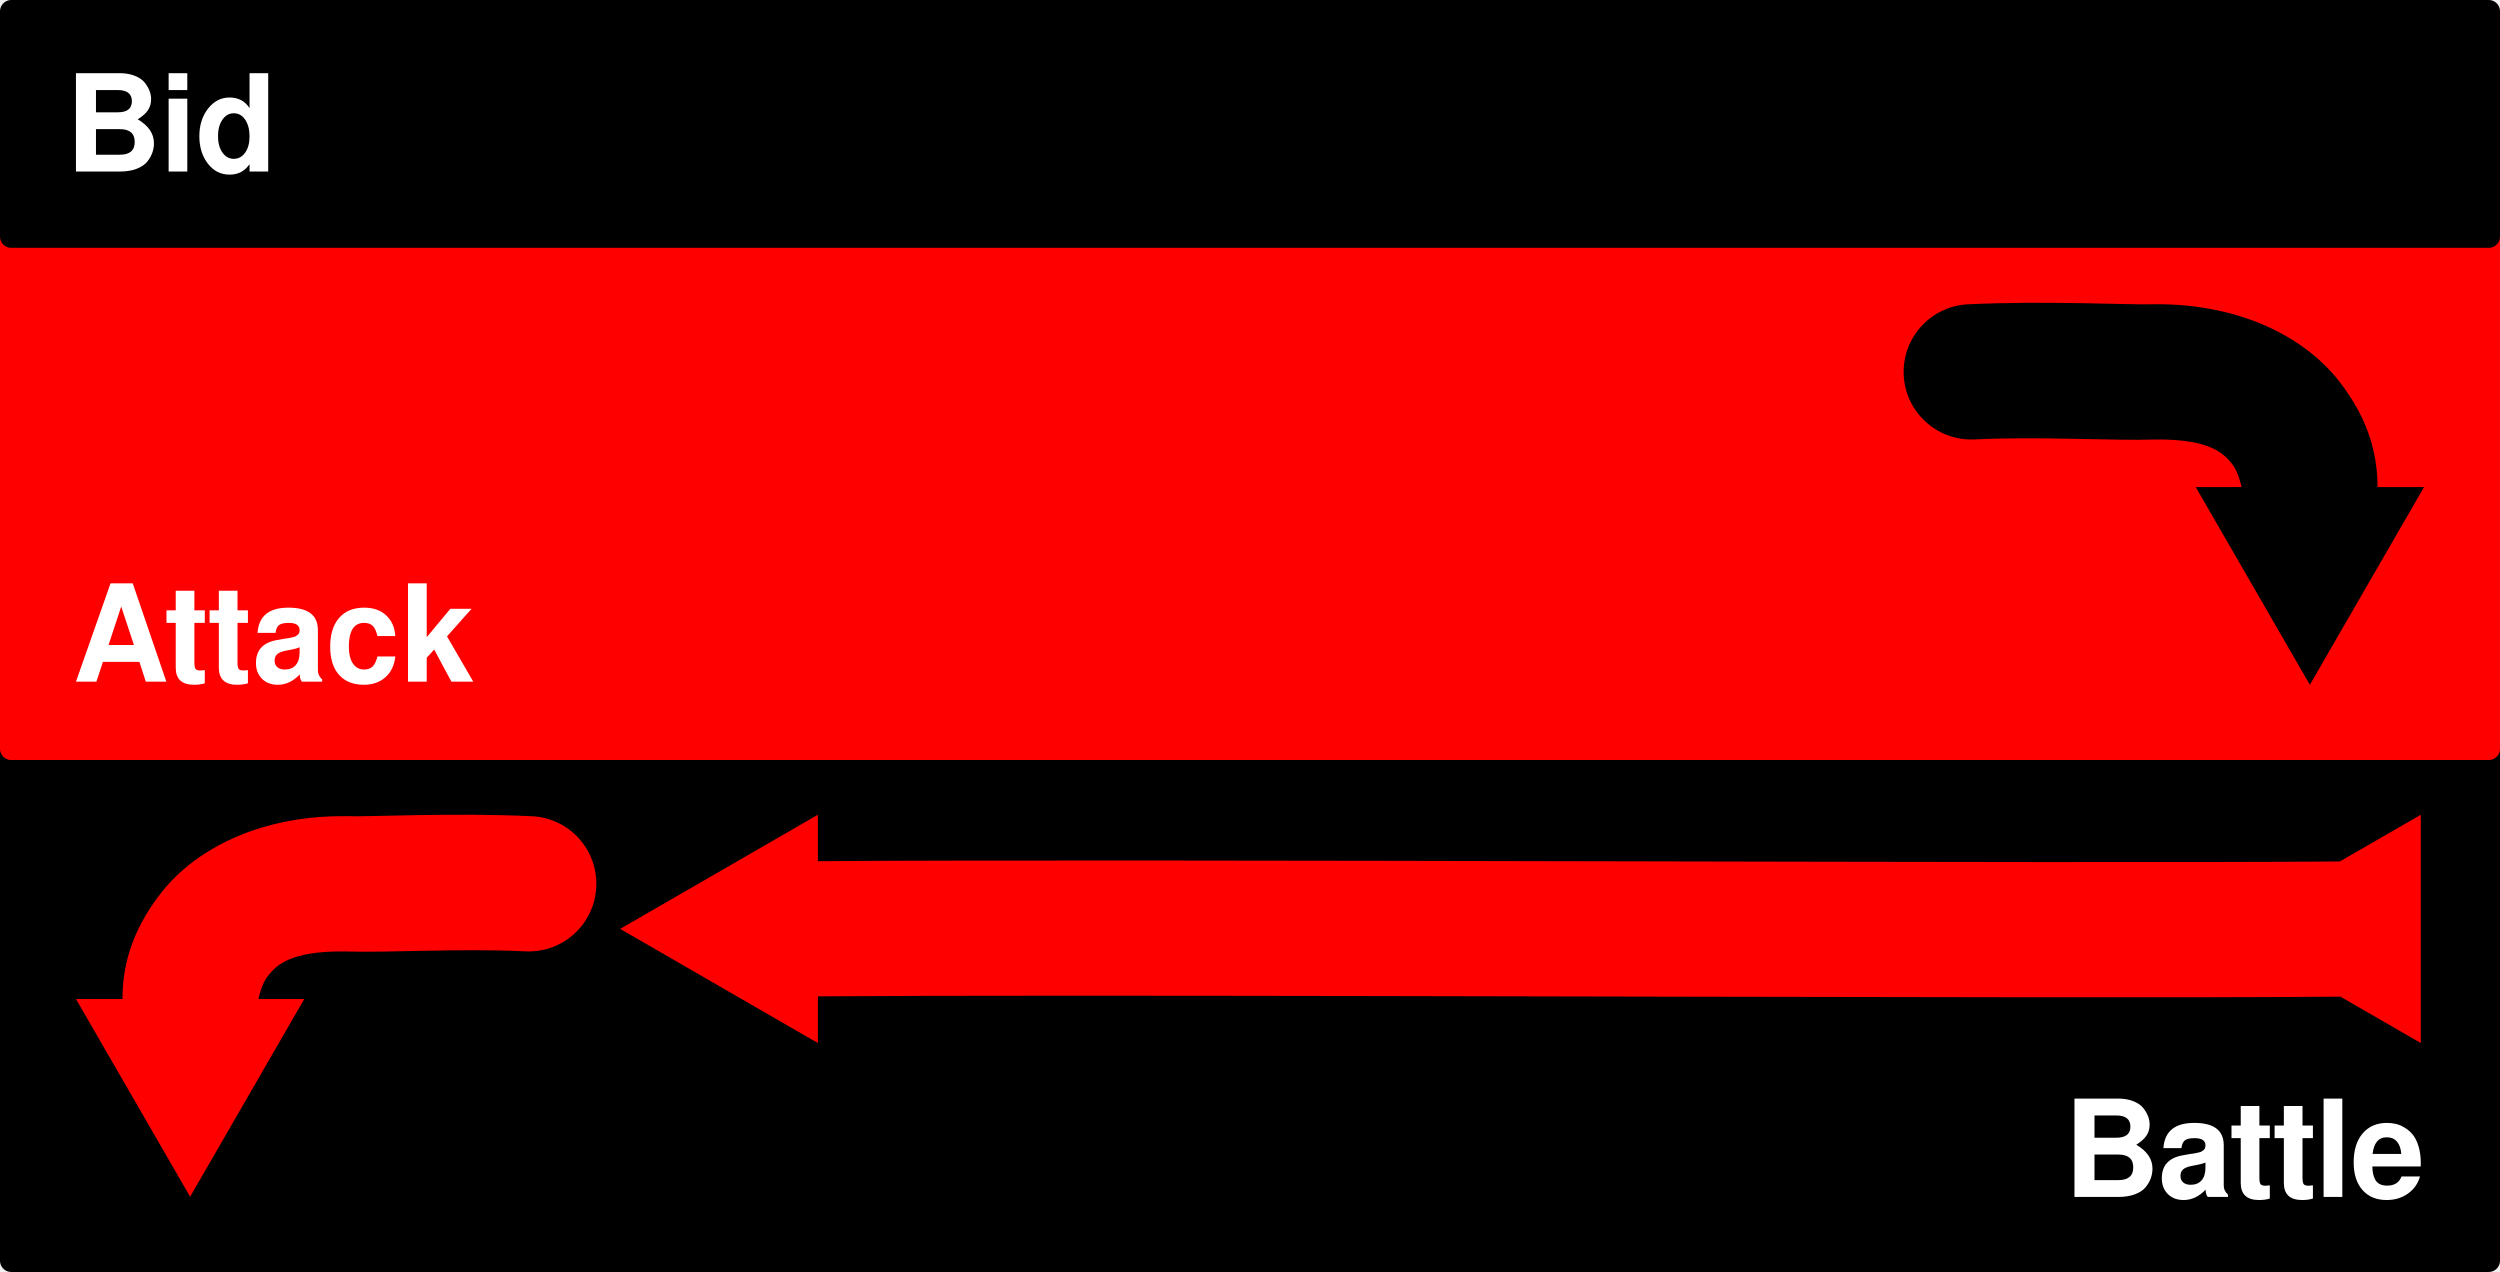
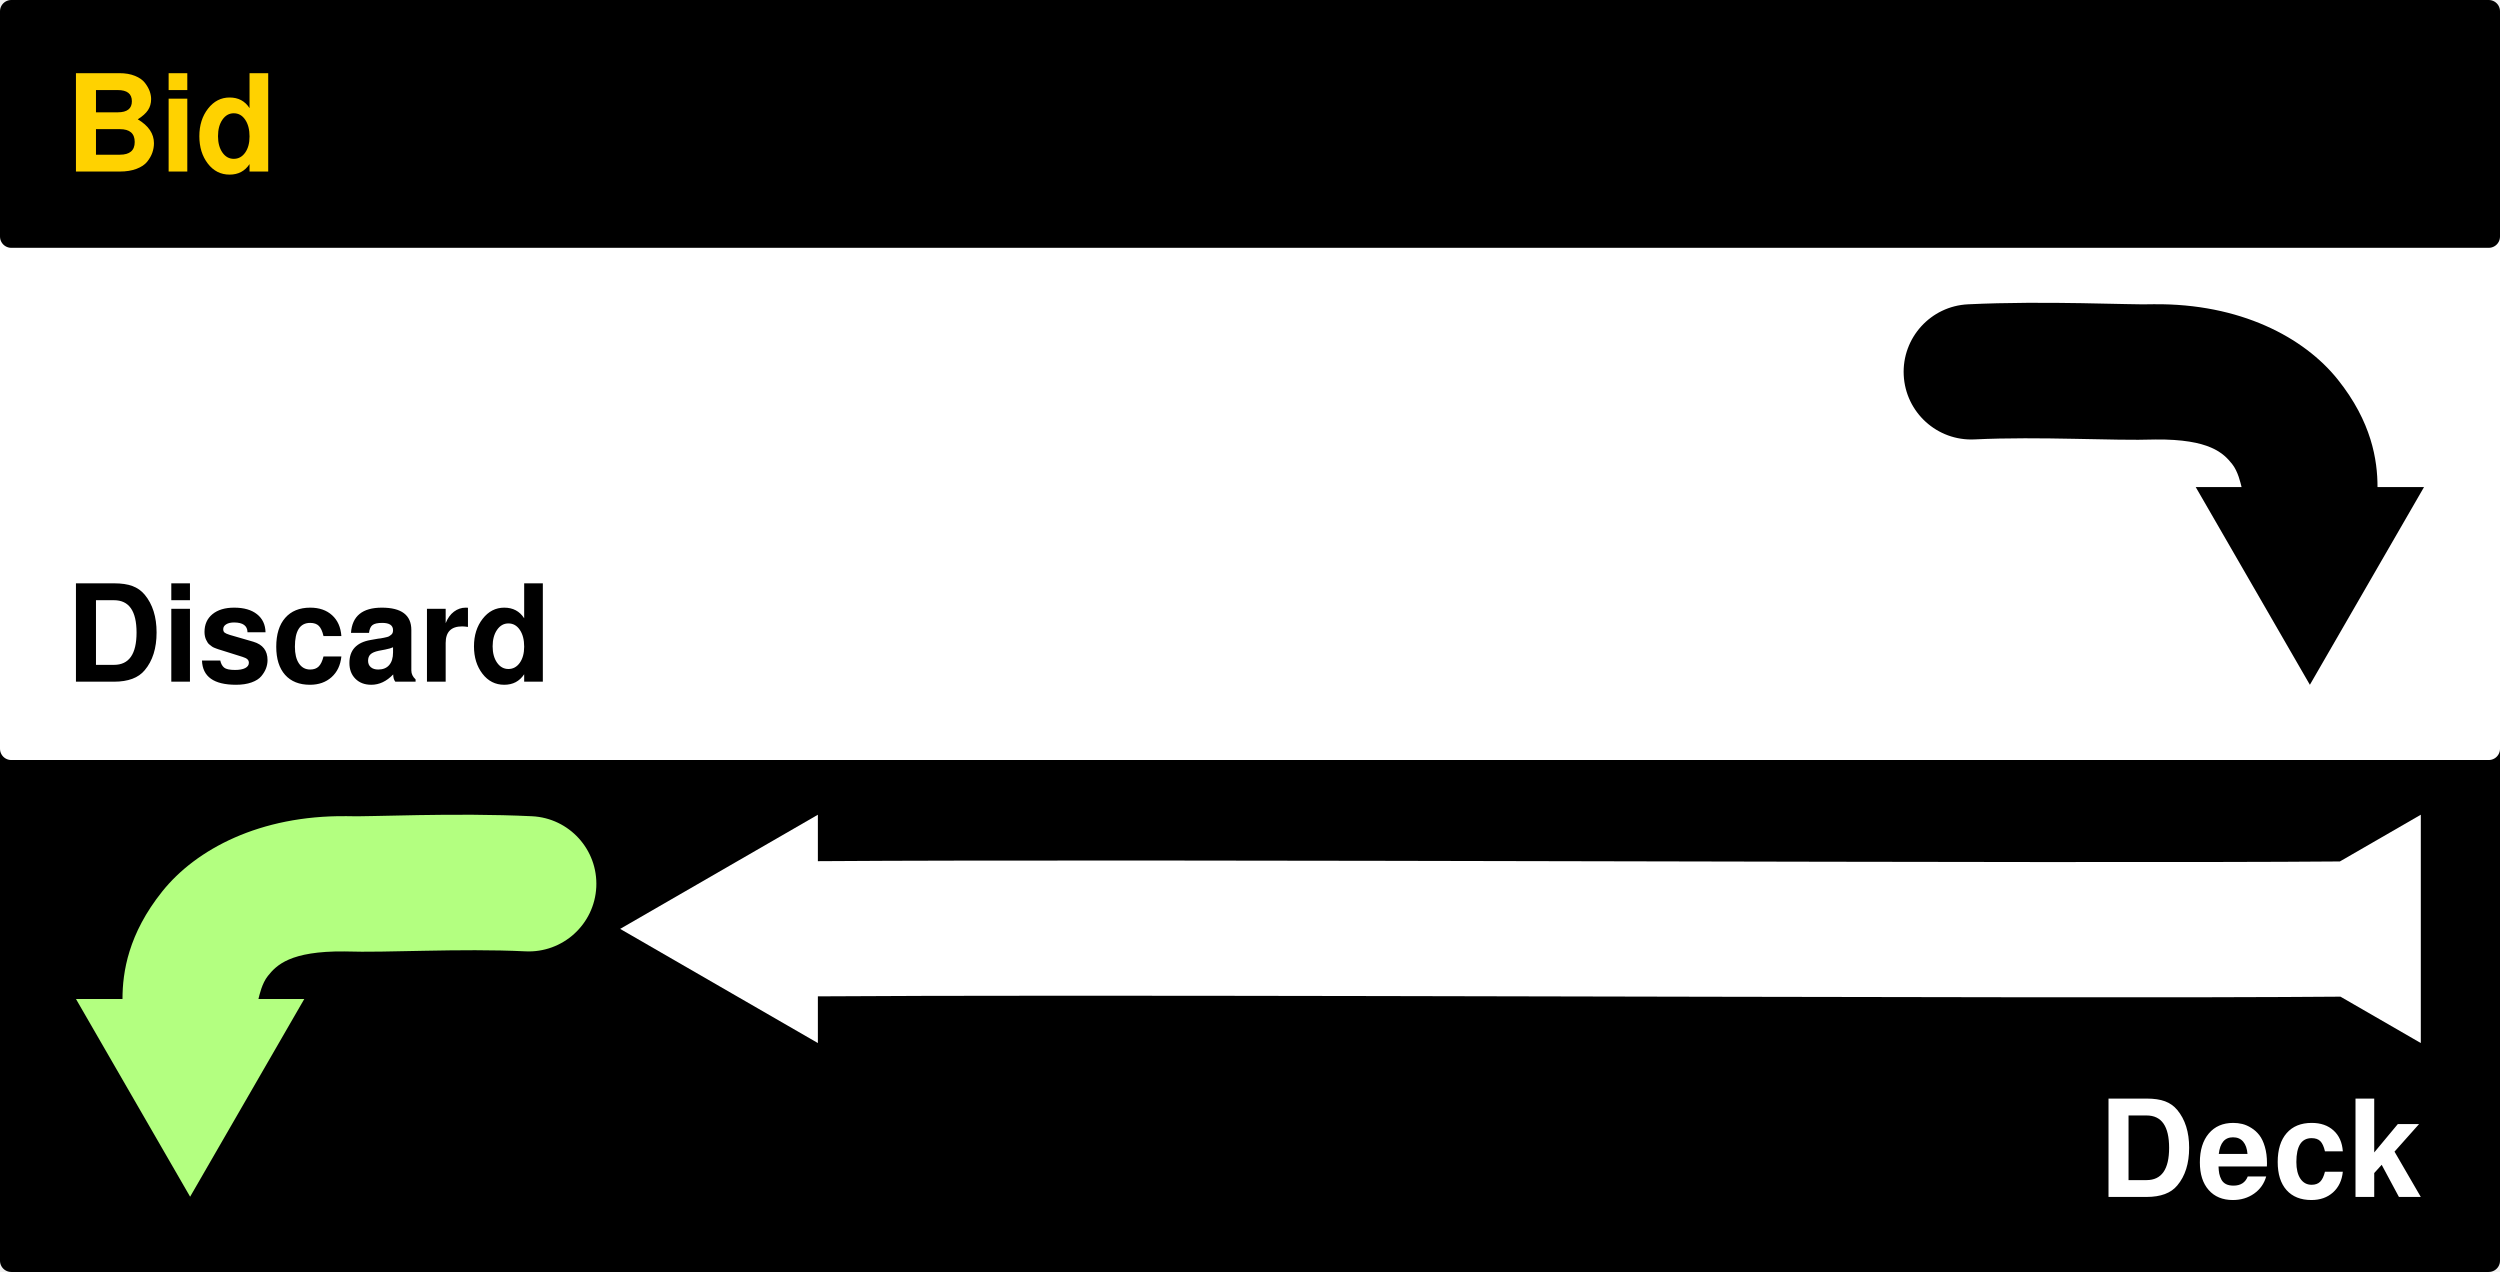
<svg xmlns="http://www.w3.org/2000/svg" width="1478.577" height="752.28" viewBox="0 0 1478.577 752.28" id="svg2" version="1.1" xml:space="preserve">
  <defs id="defs4" />
  <g id="layer1" transform="translate(673.9805,-839.5228)">
    <g id="g4158" transform="matrix(2,0,0,2,-1800,-1412.362)">
      <rect transform="rotate(90)" y="-1298.962" x="1347.28" height="732.617" width="151.467" id="rect4183-8-5-9-3-6-3-7-5-6-1-7-1-1-3-9-7-2-5-7-2-6-1-2-28" style="fill:#000000;fill-opacity:1;stroke:#000000;stroke-width:6.672;stroke-linecap:round;stroke-linejoin:round;stroke-miterlimit:4;stroke-dasharray:none;stroke-opacity:1" ry="0" />
      <g id="g4546" transform="matrix(1.79048,0,0,1.112238,987.1999,-333.313)" style="fill:#b3b3b3" />
      <g id="g4546-6" transform="matrix(1.79048,0,0,1.112238,845.7268,-145.0876)" style="fill:#b3b3b3" />
      <g aria-label="SHIP" transform="matrix(0,0.3733333,-0.3733333,0,1066.033,939.9156)" id="text2762" style="font-weight:bold;font-size:85.77px;line-height:1.25;-inkscape-font-specification:'sans-serif, Bold';fill:#ffffff;stroke-width:1.339" />
      <g id="g4546-60" transform="matrix(1.79048,0,0,1.112238,987.1999,-24.46185)" style="fill:#b3b3b3" />
-       <path id="path283-2" style="color:#000000;fill:#ff0000;fill-opacity:1;fill-rule:evenodd;stroke-width:1.1;stroke-linecap:round;-inkscape-stroke:none" d="m 619.232,1479.832 -33.759,-58.473 h 13.757 l 0.004,-0.283 -0.002,0.283 c 0,-7.971 1.722,-19.253 11.754,-31.799 10.032,-12.546 28.947,-22.513 54.345,-22.265 h 0.295 l 0.296,0.012 c 5.903,0.232 31.404,-1.098 54.403,0.011 a 20,20 0 0 1 19.016,20.936 20,20 0 0 1 -20.937,19.016 c -19.616,-0.943 -40.909,0.464 -53.559,0.025 0.033,3e-4 0.062,0 0.095,-10e-4 l -0.591,-0.013 c 0.158,0.011 0.335,0.011 0.496,0.014 -16.056,-0.14 -20.086,4.081 -22.616,7.246 -1.77,2.214 -2.498,5.648 -2.795,6.817 h 13.558 z" />
-       <path id="path4788-2-6" style="fill:#ff0000;fill-opacity:0.997;stroke:none;stroke-width:11.364;stroke-dasharray:none;stroke-dashoffset:0;stroke-opacity:0.511" d="m 804.868,1434.389 -58.472,-33.759 58.472,-33.759 v 13.734 c 99.745,-0.703 370.879,0.762 450.077,0.084 l 23.935,-13.818 v 67.517 l -23.758,-13.716 c -20.149,0.172 -51.413,0.216 -89.792,0.185 -115.424,-0.096 -286.381,-0.792 -360.462,-0.277 z" />
-       <rect transform="matrix(0,1,1,0,0,0)" y="566.346" x="1195.892" height="732.617" width="151.467" id="rect4183-8-5-9-3-6-3-7-5-6-1-7-1-1-3-9-7-2-5-7-2-6-1-2-28-3" style="fill:#ff0000;fill-opacity:1;stroke:#ff0000;stroke-width:6.672;stroke-linecap:round;stroke-linejoin:round;stroke-miterlimit:4;stroke-dasharray:none;stroke-opacity:1" ry="0" />
+       <path id="path283-2" style="color:#000000;fill:#b3ff80;fill-opacity:1;fill-rule:evenodd;stroke-width:1.1;stroke-linecap:round;-inkscape-stroke:none" d="m 619.232,1479.832 -33.759,-58.473 h 13.757 l 0.004,-0.283 -0.002,0.283 c 0,-7.971 1.722,-19.253 11.754,-31.799 10.032,-12.546 28.947,-22.513 54.345,-22.265 h 0.295 l 0.296,0.012 c 5.903,0.232 31.404,-1.098 54.403,0.011 a 20,20 0 0 1 19.016,20.936 20,20 0 0 1 -20.937,19.016 c -19.616,-0.943 -40.909,0.464 -53.559,0.025 0.033,3e-4 0.062,0 0.095,-10e-4 l -0.591,-0.013 c 0.158,0.011 0.335,0.011 0.496,0.014 -16.056,-0.14 -20.086,4.081 -22.616,7.246 -1.77,2.214 -2.498,5.648 -2.795,6.817 h 13.558 z" />
+       <path id="path4788-2-6" style="fill:#ffffff;fill-opacity:1;stroke:none;stroke-width:11.364;stroke-dasharray:none;stroke-dashoffset:0;stroke-opacity:0.511" d="m 804.868,1434.389 -58.472,-33.759 58.472,-33.759 v 13.734 c 99.745,-0.703 370.879,0.762 450.077,0.084 l 23.935,-13.818 v 67.517 l -23.758,-13.716 c -20.149,0.172 -51.413,0.216 -89.792,0.185 -115.424,-0.096 -286.381,-0.792 -360.462,-0.277 z" />
+       <rect transform="matrix(0,1,1,0,0,0)" y="566.346" x="1195.892" height="732.617" width="151.467" id="rect4183-8-5-9-3-6-3-7-5-6-1-7-1-1-3-9-7-2-5-7-2-6-1-2-28-3" style="fill:#ffffff;fill-opacity:1;stroke:#ffffff;stroke-width:6.672;stroke-linecap:round;stroke-linejoin:round;stroke-miterlimit:4;stroke-dasharray:none;stroke-opacity:1" ry="0" />
      <path id="path283-2-5" style="color:#000000;fill:#000000;fill-opacity:1;fill-rule:evenodd;stroke-width:1.1;stroke-linecap:round;-inkscape-stroke:none" d="m 1246.076,1328.445 33.759,-58.473 h -13.757 v -0.283 0.283 c 0,-7.971 -1.722,-19.253 -11.754,-31.799 -10.031,-12.546 -28.947,-22.513 -54.345,-22.265 h -0.295 l -0.296,0.012 c -5.903,0.232 -31.404,-1.098 -54.403,0.011 a 20,20 0 0 0 -19.016,20.936 20,20 0 0 0 20.936,19.016 c 19.616,-0.943 40.91,0.464 53.559,0.025 -0.033,3e-4 -0.062,0 -0.095,-10e-4 l 0.591,-0.013 c -0.159,0.011 -0.335,0.011 -0.496,0.014 16.056,-0.14 20.086,4.081 22.616,7.246 1.77,2.214 2.498,5.648 2.795,6.817 h -13.558 z" />
      <g aria-label="SHIP" transform="matrix(0,0.3733333,-0.3733333,0,1207.506,1060.542)" id="text2762-8" style="font-weight:bold;font-size:85.77px;line-height:1.25;-inkscape-font-specification:'sans-serif, Bold';fill:#ffffff;stroke-width:1.339" />
-       <text xml:space="preserve" style="font-style:normal;font-variant:normal;font-weight:600;font-stretch:normal;font-size:39.687px;line-height:1.25;font-family:FreeSans;-inkscape-font-specification:'FreeSans, Semi-Bold';font-variant-ligatures:normal;font-variant-caps:normal;font-variant-numeric:normal;font-variant-east-asian:normal;fill:#ffffff;fill-opacity:1;stroke:none;stroke-width:0.5;stroke-opacity:1" x="1179.42" y="1472.227" id="text15701-9" transform="scale(0.9948168,1.00521)">
-         <tspan id="tspan15699-2" style="font-style:normal;font-variant:normal;font-weight:600;font-stretch:normal;font-size:39.687px;font-family:FreeSans;-inkscape-font-specification:'FreeSans, Semi-Bold';font-variant-ligatures:normal;font-variant-caps:normal;font-variant-numeric:normal;font-variant-east-asian:normal;fill:#ffffff;fill-opacity:1;stroke:none;stroke-width:0.5;stroke-opacity:1" x="1179.42" y="1472.227">Battle</tspan>
+       <text xml:space="preserve" style="font-style:normal;font-variant:normal;font-weight:600;font-stretch:normal;font-size:39.687px;line-height:1.25;font-family:FreeSans;-inkscape-font-specification:'FreeSans, Semi-Bold';font-variant-ligatures:normal;font-variant-caps:normal;font-variant-numeric:normal;font-variant-east-asian:normal;fill:#ffffff;fill-opacity:1;stroke:none;stroke-width:0.5;stroke-opacity:1" x="1189.54" y="1472.227" id="text15701-9" transform="scale(0.9948168,1.00521)">
+         <tspan id="tspan15699-2" style="font-style:normal;font-variant:normal;font-weight:600;font-stretch:normal;font-size:39.687px;font-family:FreeSans;-inkscape-font-specification:'FreeSans, Semi-Bold';font-variant-ligatures:normal;font-variant-caps:normal;font-variant-numeric:normal;font-variant-east-asian:normal;fill:#ffffff;fill-opacity:1;stroke:none;stroke-width:0.5;stroke-opacity:1" x="1189.54" y="1472.227">Deck</tspan>
      </text>
      <rect transform="rotate(90)" y="-1298.962" x="1129.279" height="732.616" width="66.613" id="rect4183-8-5-9-3-6-3-7-5-6-1-7-1-1-3-9-7-2-5-7-2-6-1-2-2" style="fill:#000000;fill-opacity:1;stroke:#000000;stroke-width:6.672;stroke-linecap:round;stroke-linejoin:round;stroke-miterlimit:4;stroke-dasharray:none;stroke-opacity:1" ry="0" />
-       <text xml:space="preserve" style="font-style:normal;font-variant:normal;font-weight:600;font-stretch:normal;font-size:39.687px;line-height:1.25;font-family:FreeSans;-inkscape-font-specification:'FreeSans, Semi-Bold';font-variant-ligatures:normal;font-variant-caps:normal;font-variant-numeric:normal;font-variant-east-asian:normal;fill:#ffffff;fill-opacity:1;stroke:none;stroke-width:0.5;stroke-opacity:1" x="585.349" y="1170.569" id="text15701-9-8" transform="scale(0.9948168,1.00521)">
-         <tspan id="tspan15699-2-7" style="font-style:normal;font-variant:normal;font-weight:600;font-stretch:normal;font-size:39.687px;font-family:FreeSans;-inkscape-font-specification:'FreeSans, Semi-Bold';font-variant-ligatures:normal;font-variant-caps:normal;font-variant-numeric:normal;font-variant-east-asian:normal;fill:#ffffff;fill-opacity:1;stroke:none;stroke-width:0.5;stroke-opacity:1" x="585.349" y="1170.569">Bid</tspan>
+       <text xml:space="preserve" style="font-style:normal;font-variant:normal;font-weight:600;font-stretch:normal;font-size:39.687px;line-height:1.25;font-family:FreeSans;-inkscape-font-specification:'FreeSans, Semi-Bold';font-variant-ligatures:normal;font-variant-caps:normal;font-variant-numeric:normal;font-variant-east-asian:normal;fill:#ffd200;fill-opacity:1;stroke:none;stroke-width:0.5;stroke-opacity:1" x="585.349" y="1170.569" id="text15701-9-8" transform="scale(0.9948168,1.00521)">
+         <tspan id="tspan15699-2-7" style="font-style:normal;font-variant:normal;font-weight:600;font-stretch:normal;font-size:39.687px;font-family:FreeSans;-inkscape-font-specification:'FreeSans, Semi-Bold';font-variant-ligatures:normal;font-variant-caps:normal;font-variant-numeric:normal;font-variant-east-asian:normal;fill:#ffd200;fill-opacity:1;stroke:none;stroke-width:0.5;stroke-opacity:1" x="585.349" y="1170.569">Bid</tspan>
      </text>
-       <text xml:space="preserve" style="font-style:normal;font-variant:normal;font-weight:600;font-stretch:normal;font-size:39.687px;line-height:1.25;font-family:FreeSans;-inkscape-font-specification:'FreeSans, Semi-Bold';font-variant-ligatures:normal;font-variant-caps:normal;font-variant-numeric:normal;font-variant-east-asian:normal;fill:#ffffff;fill-opacity:1;stroke:none;stroke-width:0.5;stroke-opacity:1" x="588.127" y="1320.646" id="text15701-9-8-9" transform="scale(0.9948168,1.00521)">
-         <tspan id="tspan15699-2-7-2" style="font-style:normal;font-variant:normal;font-weight:600;font-stretch:normal;font-size:39.687px;font-family:FreeSans;-inkscape-font-specification:'FreeSans, Semi-Bold';font-variant-ligatures:normal;font-variant-caps:normal;font-variant-numeric:normal;font-variant-east-asian:normal;fill:#ffffff;fill-opacity:1;stroke:none;stroke-width:0.5;stroke-opacity:1" x="588.127" y="1320.646">Attack</tspan>
+       <text xml:space="preserve" style="font-style:normal;font-variant:normal;font-weight:600;font-stretch:normal;font-size:39.687px;line-height:1.25;font-family:FreeSans;-inkscape-font-specification:'FreeSans, Semi-Bold';font-variant-ligatures:normal;font-variant-caps:normal;font-variant-numeric:normal;font-variant-east-asian:normal;fill:#000000;fill-opacity:1;stroke:none;stroke-width:0.5;stroke-opacity:1" x="585.349" y="1320.646" id="text15701-9-8-9" transform="scale(0.9948168,1.00521)">
+         <tspan id="tspan15699-2-7-2" style="font-style:normal;font-variant:normal;font-weight:600;font-stretch:normal;font-size:39.687px;font-family:FreeSans;-inkscape-font-specification:'FreeSans, Semi-Bold';font-variant-ligatures:normal;font-variant-caps:normal;font-variant-numeric:normal;font-variant-east-asian:normal;fill:#000000;fill-opacity:1;stroke:none;stroke-width:0.5;stroke-opacity:1" x="585.349" y="1320.646">Discard</tspan>
      </text>
    </g>
  </g>
</svg>
